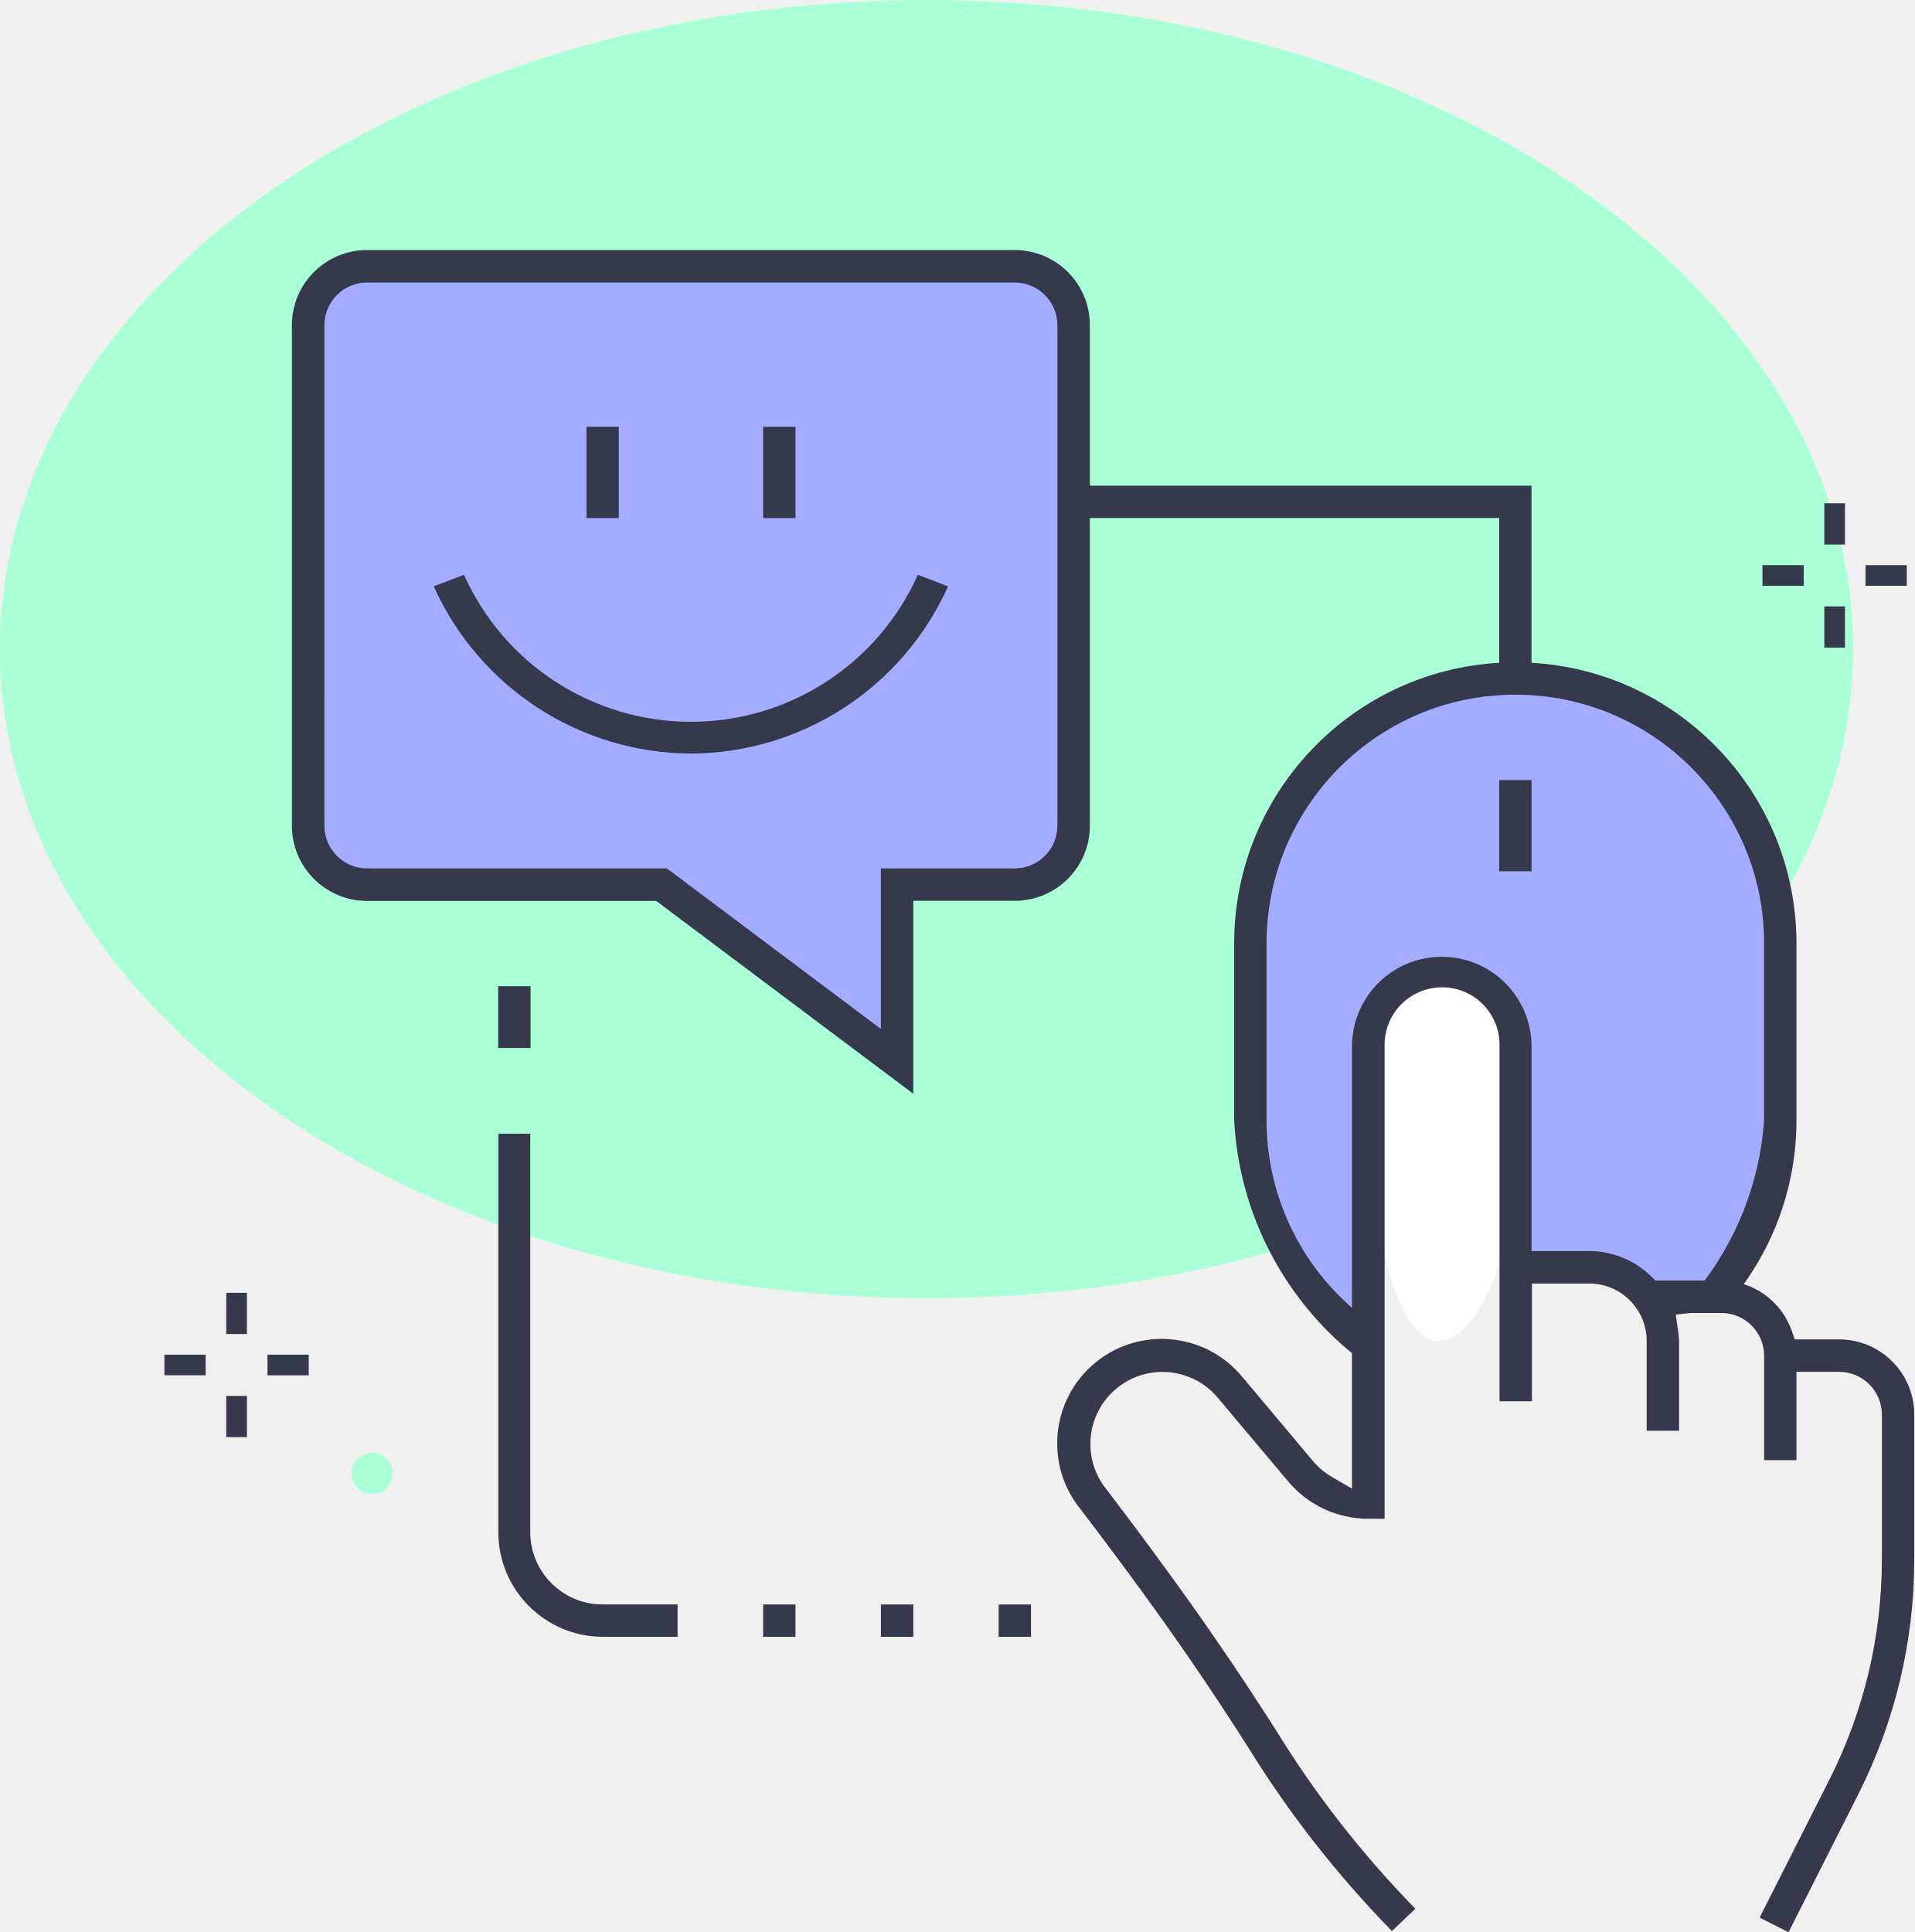
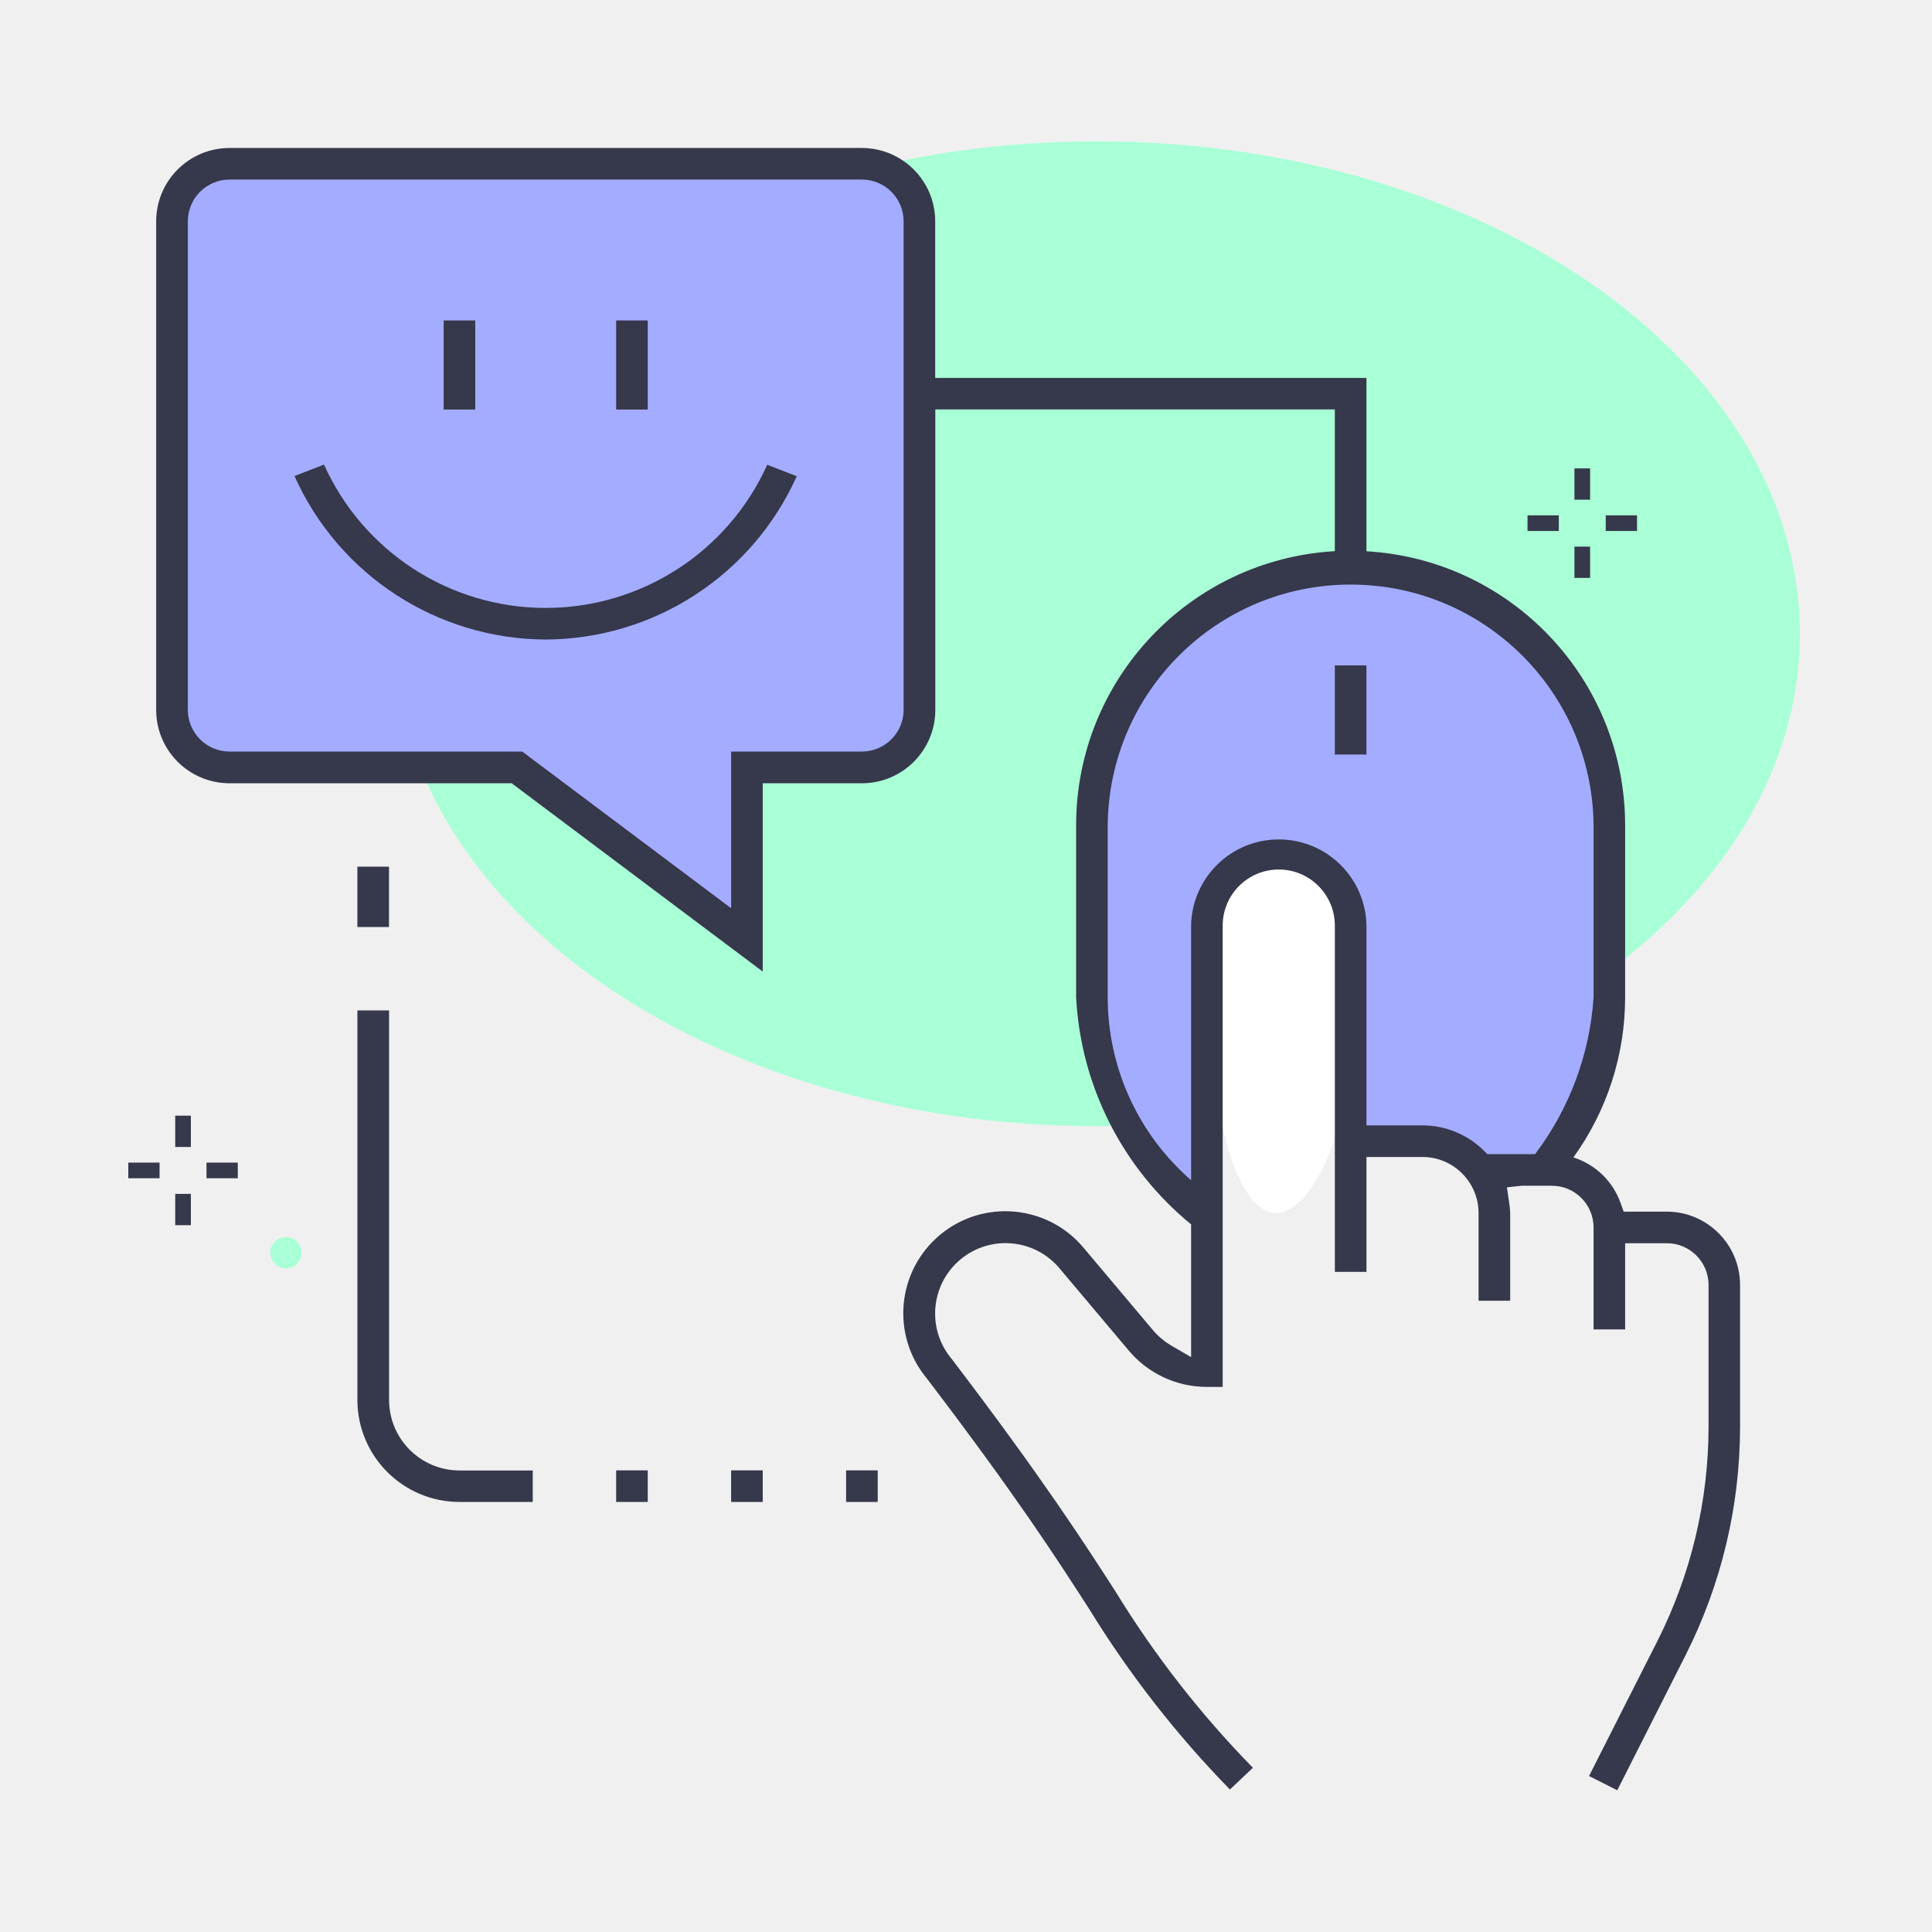
- <svg xmlns="http://www.w3.org/2000/svg" id="Layer_1" data-name="Layer 1" viewBox="0 0 33.104 33.411">
-   <ellipse cx="16.023" cy="11.225" rx="16.023" ry="11.225" style="fill:#a9ffd6" />
-   <path d="M32.476,17.656a4.831,4.831,0,0,0-4.482-4.5,4.831,4.831,0,0,0-4.454,4.53l-.105,3.03c1.157,3.863,1.327,2.662,1.976,3.4l-.016-4.63c0-.983.291-1.45,1.274-1.45s1.325.391,1.325,1.374l-.007,3.765,1.345-.019a1.707,1.707,0,0,1,1.147.65l1.273-.344a4.249,4.249,0,0,0,.724-2.667Zm-4.31-1.377-.382-.095V14.9l.42.01Z" transform="translate(-1.782 -1.294)" style="fill:#a3acff" />
-   <polygon points="5.607 4.845 18.568 4.845 18.414 14.937 15.513 15.298 15.513 18.187 11.188 15.298 5.61 15.069 5.607 4.845" style="fill:#a3acff" />
-   <path d="M27.994,21.258c0,1.782-.709,3.226-1.325,3.226s-1.115-1.444-1.115-3.226,0-3.134,1.115-3.227C27.951,17.925,27.994,19.476,27.994,21.258Z" transform="translate(-1.782 -1.294)" style="fill:#fff" />
-   <rect x="10.142" y="7.381" width="0.559" height="1.578" style="fill:#36384b" />
-   <rect x="13.197" y="7.381" width="0.56" height="1.578" style="fill:#36384b" />
-   <path d="M13.731,14.326a4.9,4.9,0,0,0,4.446-2.892l-.522-.2a4.3,4.3,0,0,1-7.849,0l-.523.2A4.9,4.9,0,0,0,13.731,14.326Z" transform="translate(-1.782 -1.294)" style="fill:#36384b" />
-   <rect x="25.926" y="13.49" width="0.56" height="1.578" style="fill:#36384b" />
-   <polygon points="26.485 11.504 26.485 8.399 18.798 8.399 18.798 8.958 25.926 8.958 25.926 11.504 26.485 11.504" style="fill:#36384b" />
-   <rect x="8.615" y="17.055" width="0.56" height="1.069" style="fill:#36384b" />
-   <path d="M12.2,29.6h1.3v-.56H12.2a1.25,1.25,0,0,1-1.248-1.248V20.9H10.4v6.9A1.81,1.81,0,0,0,12.2,29.6Z" transform="translate(-1.782 -1.294)" style="fill:#36384b" />
-   <rect x="13.197" y="27.747" width="0.56" height="0.559" style="fill:#36384b" />
-   <rect x="15.234" y="27.747" width="0.56" height="0.559" style="fill:#36384b" />
-   <rect x="17.27" y="27.747" width="0.56" height="0.559" style="fill:#36384b" />
-   <path d="M32.849,17.61a4.862,4.862,0,0,0-9.724,0v3.055a5.589,5.589,0,0,0,2.212,4.168l.074-.722a4.3,4.3,0,0,1-1.726-3.446V17.61a4.3,4.3,0,0,1,8.605,0v3.055a5.258,5.258,0,0,1-1.161,2.945l.631.123a4.855,4.855,0,0,0,1.089-3.068Z" transform="translate(-1.782 -1.294)" style="fill:#36384b" />
-   <path d="M34.886,28.274V25.757a1.3,1.3,0,0,0-1.3-1.3h-.765l-.055-.153a1.3,1.3,0,0,0-1.217-.865H30.41l-.067-.066a1.543,1.543,0,0,0-1.083-.444h-.992V19.393a1.553,1.553,0,0,0-3.106,0v7.644l-.344-.2a1.266,1.266,0,0,1-.342-.29L23.261,25.1a1.807,1.807,0,0,0-2.779,2.311c1.588,2.084,2.3,3.189,2.871,4.077a18.278,18.278,0,0,0,2.5,3.2l.406-.385a17.607,17.607,0,0,1-2.431-3.12c-.549-.852-1.3-2.018-2.906-4.125a1.247,1.247,0,0,1,1.913-1.6l1.213,1.442a1.809,1.809,0,0,0,1.4.659h.279V19.393a.994.994,0,1,1,1.987,0v6.134h.56V23.491h.992a.994.994,0,0,1,.993.993v1.553h.56V24.484a1.371,1.371,0,0,0-.019-.193l-.039-.262L31.017,24h.534a.74.74,0,0,1,.739.739v1.807h.559V25.018h.739a.739.739,0,0,1,.738.739v2.517a8.439,8.439,0,0,1-.9,3.782l-1.214,2.4.5.253,1.213-2.4A8.99,8.99,0,0,0,34.886,28.274Z" transform="translate(-1.782 -1.294)" style="fill:#36384b" />
-   <path d="M20.63,15.574V6.918a1.3,1.3,0,0,0-1.3-1.3H8.13a1.3,1.3,0,0,0-1.3,1.3v8.656a1.3,1.3,0,0,0,1.3,1.3h5l4.446,3.335V16.872h1.757A1.3,1.3,0,0,0,20.63,15.574Zm-3.615.738v2.776l-3.7-2.776H8.13a.739.739,0,0,1-.738-.738V6.918A.739.739,0,0,1,8.13,6.18h11.2a.739.739,0,0,1,.738.738v8.656a.739.739,0,0,1-.738.738Z" transform="translate(-1.782 -1.294)" style="fill:#36384b" />
-   <rect x="31.549" y="8.704" width="0.357" height="0.713" style="fill:#36384b" />
-   <rect x="31.549" y="10.487" width="0.357" height="0.713" style="fill:#36384b" />
-   <rect x="32.262" y="9.773" width="0.713" height="0.357" style="fill:#36384b" />
-   <polyline points="30.479 9.773 31.193 9.773 31.193 10.13 30.479 10.13" style="fill:#36384b" />
-   <rect x="3.913" y="22.357" width="0.357" height="0.713" style="fill:#36384b" />
-   <rect x="3.913" y="24.14" width="0.357" height="0.713" style="fill:#36384b" />
-   <rect x="4.626" y="23.427" width="0.713" height="0.357" style="fill:#36384b" />
-   <polyline points="2.843 23.427 3.556 23.427 3.556 23.783 2.843 23.783" style="fill:#36384b" />
-   <circle cx="6.436" cy="25.481" r="0.357" style="fill:#a9ffd6" />
+ <svg xmlns="http://www.w3.org/2000/svg" viewBox="0 0 72 72">
+   <g id="Layer_1" data-name="Layer 1">
+     <ellipse cx="40.88" cy="23.618" rx="26.195" ry="18.351" style="fill:#a9ffd6" />
+     <path d="M59.78,30.839c0-4.726-4.706-9.472-9.432-9.472s-9.371,4.807-9.371,9.532l-.221,6.375c2.433,8.128,2.792,5.6,4.156,7.149l-.034-9.743c0-2.068.615-3.05,2.682-3.05s2.788.821,2.788,2.889l-.014,7.923,2.83-.04a3.588,3.588,0,0,1,2.413,1.368l2.679-.725a8.937,8.937,0,0,0,1.524-5.61Zm-9.07-2.9-.8-.2V25.047l.885.02Z" style="fill:#a3acff" />
+     <polygon points="6.991 6.606 34.264 6.606 33.938 27.843 27.836 28.601 27.836 34.68 18.735 28.601 6.997 28.119 6.991 6.606" style="fill:#a3acff" />
+     <path d="M50.348,38.419c0,3.749-1.492,6.788-2.788,6.788s-2.346-3.039-2.346-6.788,0-6.595,2.346-6.789C50.259,31.406,50.348,34.669,50.348,38.419Z" style="fill:#fff" />
+     <rect x="16.534" y="11.942" width="1.177" height="3.32" style="fill:#36384b" />
+     <rect x="22.962" y="11.942" width="1.178" height="3.32" style="fill:#36384b" />
+     <path d="M20.337,23.833a10.3,10.3,0,0,0,9.355-6.086l-1.1-.426a9.057,9.057,0,0,1-16.517-.007l-1.1.426A10.3,10.3,0,0,0,20.337,23.833Z" style="fill:#36384b" />
+     <rect x="49.745" y="24.798" width="1.178" height="3.321" style="fill:#36384b" />
+     <rect x="13.319" y="32.298" width="1.178" height="2.249" style="fill:#36384b" />
+     <path d="M17.122,55.973h2.732V54.8H17.122A2.628,2.628,0,0,1,14.5,52.171V37.655H13.319V52.171A3.806,3.806,0,0,0,17.122,55.973Z" style="fill:#36384b" />
+     <rect x="22.962" y="54.796" width="1.178" height="1.177" style="fill:#36384b" />
+     <rect x="27.247" y="54.796" width="1.178" height="1.177" style="fill:#36384b" />
+     <rect x="31.532" y="54.796" width="1.178" height="1.177" style="fill:#36384b" />
+     <path d="M62.119,45.154h-1.61l-.114-.32a2.748,2.748,0,0,0-1.759-1.7,10.2,10.2,0,0,0,1.928-5.965V30.744a10.234,10.234,0,0,0-9.641-10.2V14.085H34.852V8.246a2.734,2.734,0,0,0-2.731-2.731H8.551A2.735,2.735,0,0,0,5.82,8.246V26.459A2.735,2.735,0,0,0,8.551,29.19H19.069l9.356,7.017V29.19h3.7a2.735,2.735,0,0,0,2.731-2.731v-11.2H49.745v5.281a10.235,10.235,0,0,0-9.641,10.2v6.428a11.721,11.721,0,0,0,4.285,8.461v4.946l-.725-.421a2.669,2.669,0,0,1-.719-.609L40.389,46.51a3.8,3.8,0,0,0-5.847,4.863c3.341,4.384,4.839,6.71,6.042,8.579a38.435,38.435,0,0,0,5.252,6.738l.856-.81a37.047,37.047,0,0,1-5.117-6.564c-1.155-1.793-2.735-4.247-6.114-8.68a2.624,2.624,0,0,1,4.025-3.368L42.039,50.3a3.8,3.8,0,0,0,2.939,1.386h.588V34.494a2.09,2.09,0,0,1,4.18,0V47.4h1.178V43.117h2.089a2.093,2.093,0,0,1,2.089,2.09v3.267H56.28V45.207a2.879,2.879,0,0,0-.041-.406l-.08-.552.549-.06h1.125a1.556,1.556,0,0,1,1.555,1.554v3.8h1.176V46.331h1.555a1.556,1.556,0,0,1,1.554,1.554v5.3a17.751,17.751,0,0,1-1.9,7.958l-2.554,5.044,1.052.531,2.551-5.045a18.9,18.9,0,0,0,2.025-8.488v-5.3A2.735,2.735,0,0,0,62.119,45.154Zm-28.444-18.7a1.556,1.556,0,0,1-1.554,1.554H27.247v5.839l-7.786-5.839H8.551A1.556,1.556,0,0,1,7,26.459V8.246A1.556,1.556,0,0,1,8.551,6.692h23.57a1.556,1.556,0,0,1,1.554,1.554ZM55.431,43.012l-.139-.138a3.251,3.251,0,0,0-2.279-.934H50.924V34.494a3.268,3.268,0,0,0-6.535,0v9.488a9.029,9.029,0,0,1-3.108-6.81V30.744a9.054,9.054,0,0,1,18.107,0v6.428a10.89,10.89,0,0,1-2.18,5.84Z" style="fill:#36384b" />
+     <rect x="58.675" y="17.456" width="0.583" height="1.166" style="fill:#36384b" />
+     <rect x="58.675" y="20.371" width="0.583" height="1.166" style="fill:#36384b" />
+     <rect x="59.841" y="19.205" width="1.166" height="0.583" style="fill:#36384b" />
+     <polyline points="56.926 19.205 58.092 19.205 58.092 19.788 56.926 19.788" style="fill:#36384b" />
+     <rect x="6.53" y="41.578" width="0.583" height="1.166" style="fill:#36384b" />
+     <rect x="6.53" y="44.493" width="0.583" height="1.166" style="fill:#36384b" />
+     <rect x="7.696" y="43.327" width="1.166" height="0.583" style="fill:#36384b" />
+     <polyline points="4.781 43.327 5.947 43.327 5.947 43.91 4.781 43.91" style="fill:#36384b" />
+     <circle cx="10.654" cy="46.685" r="0.583" style="fill:#a9ffd6" />
+   </g>
</svg>
